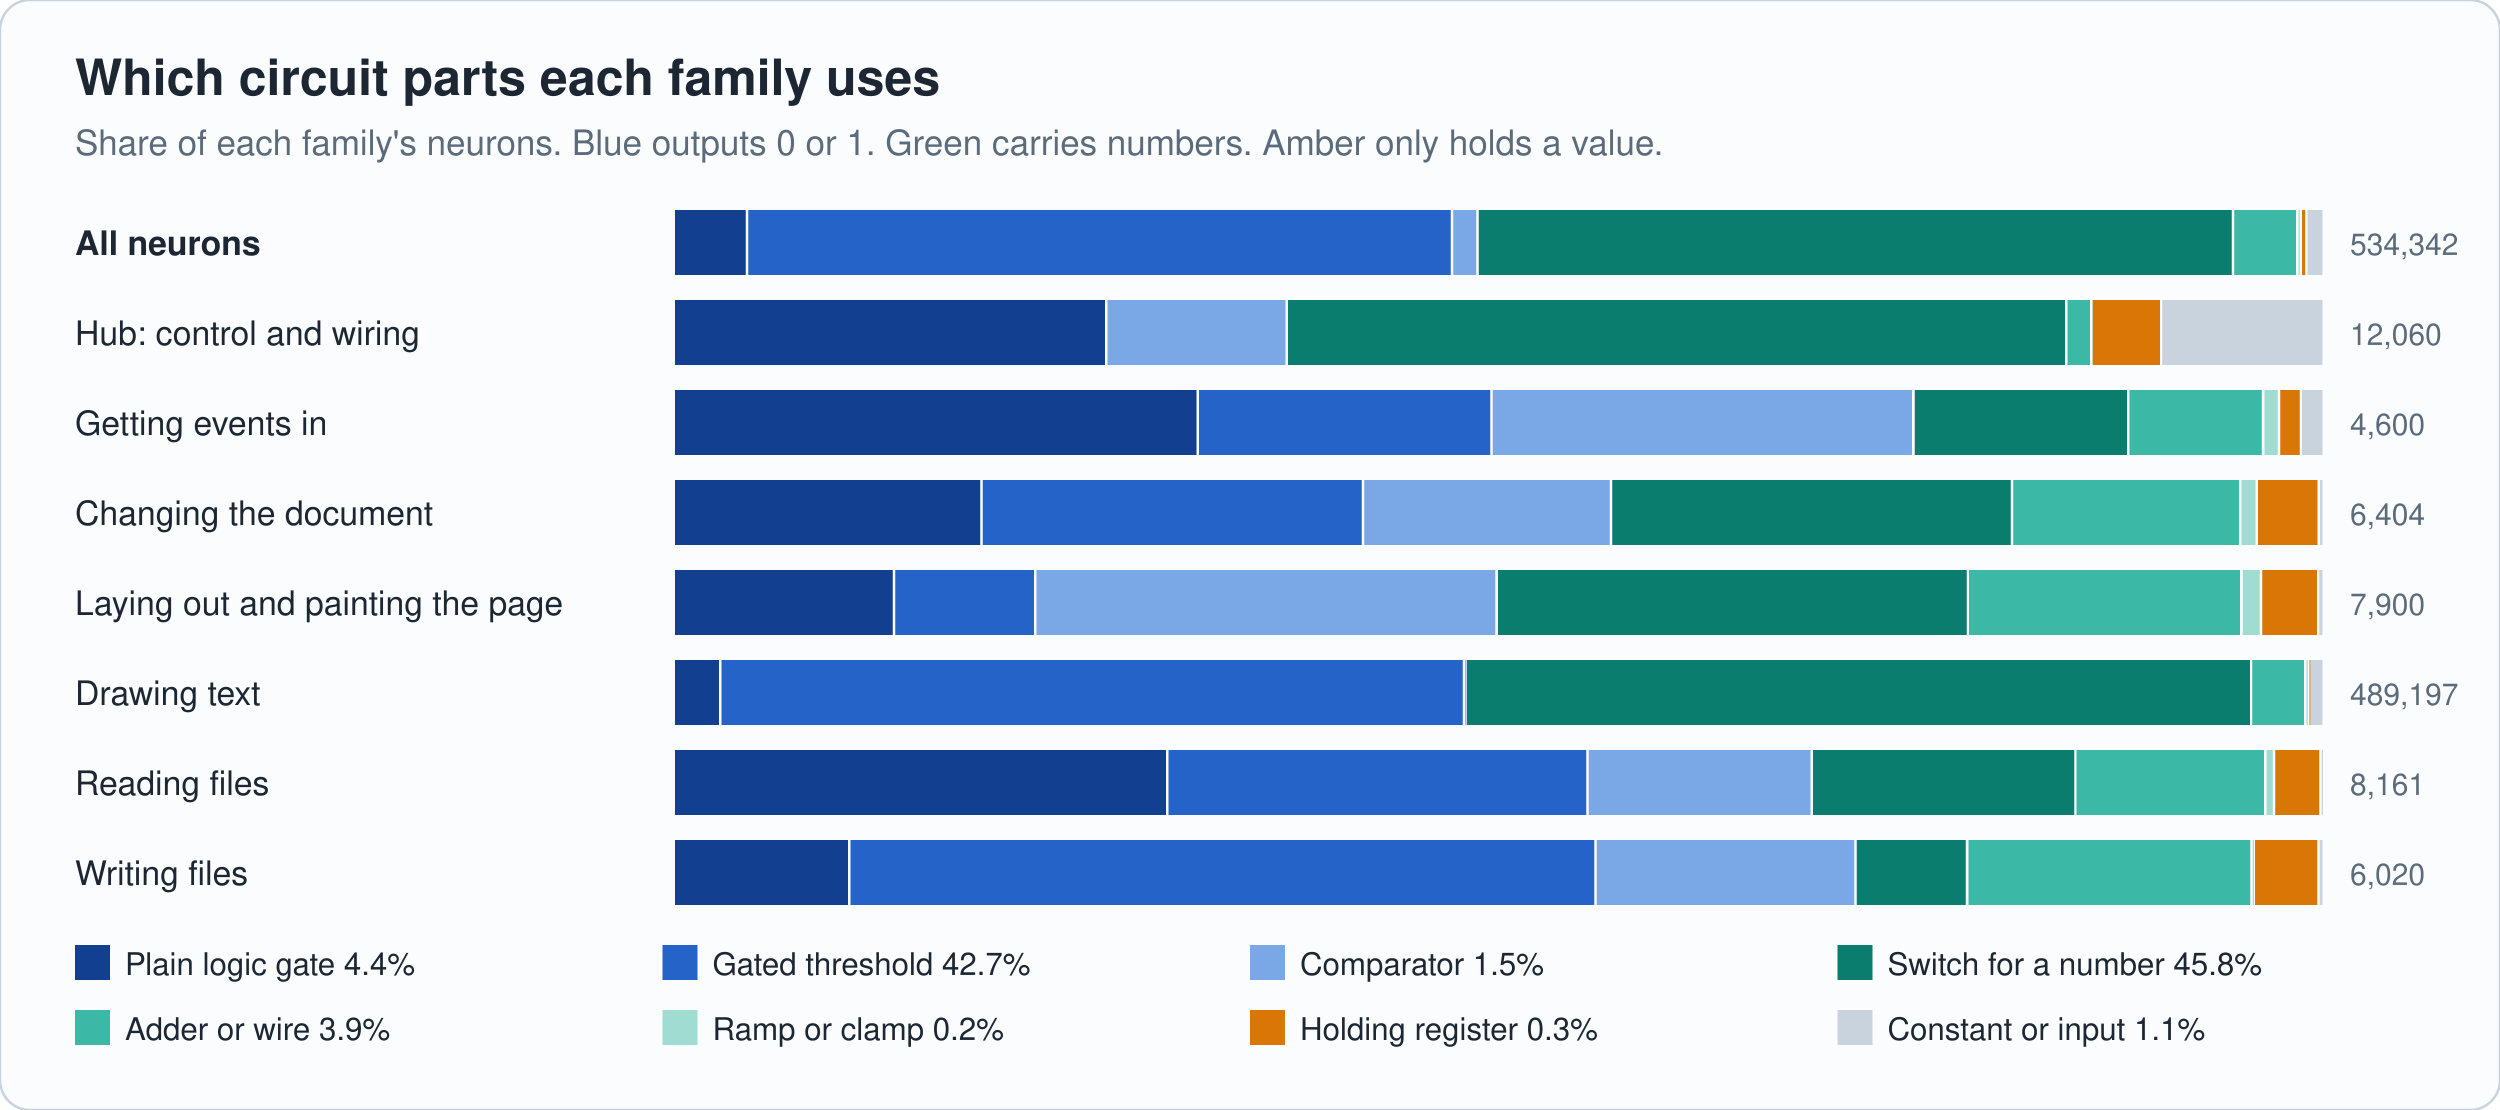
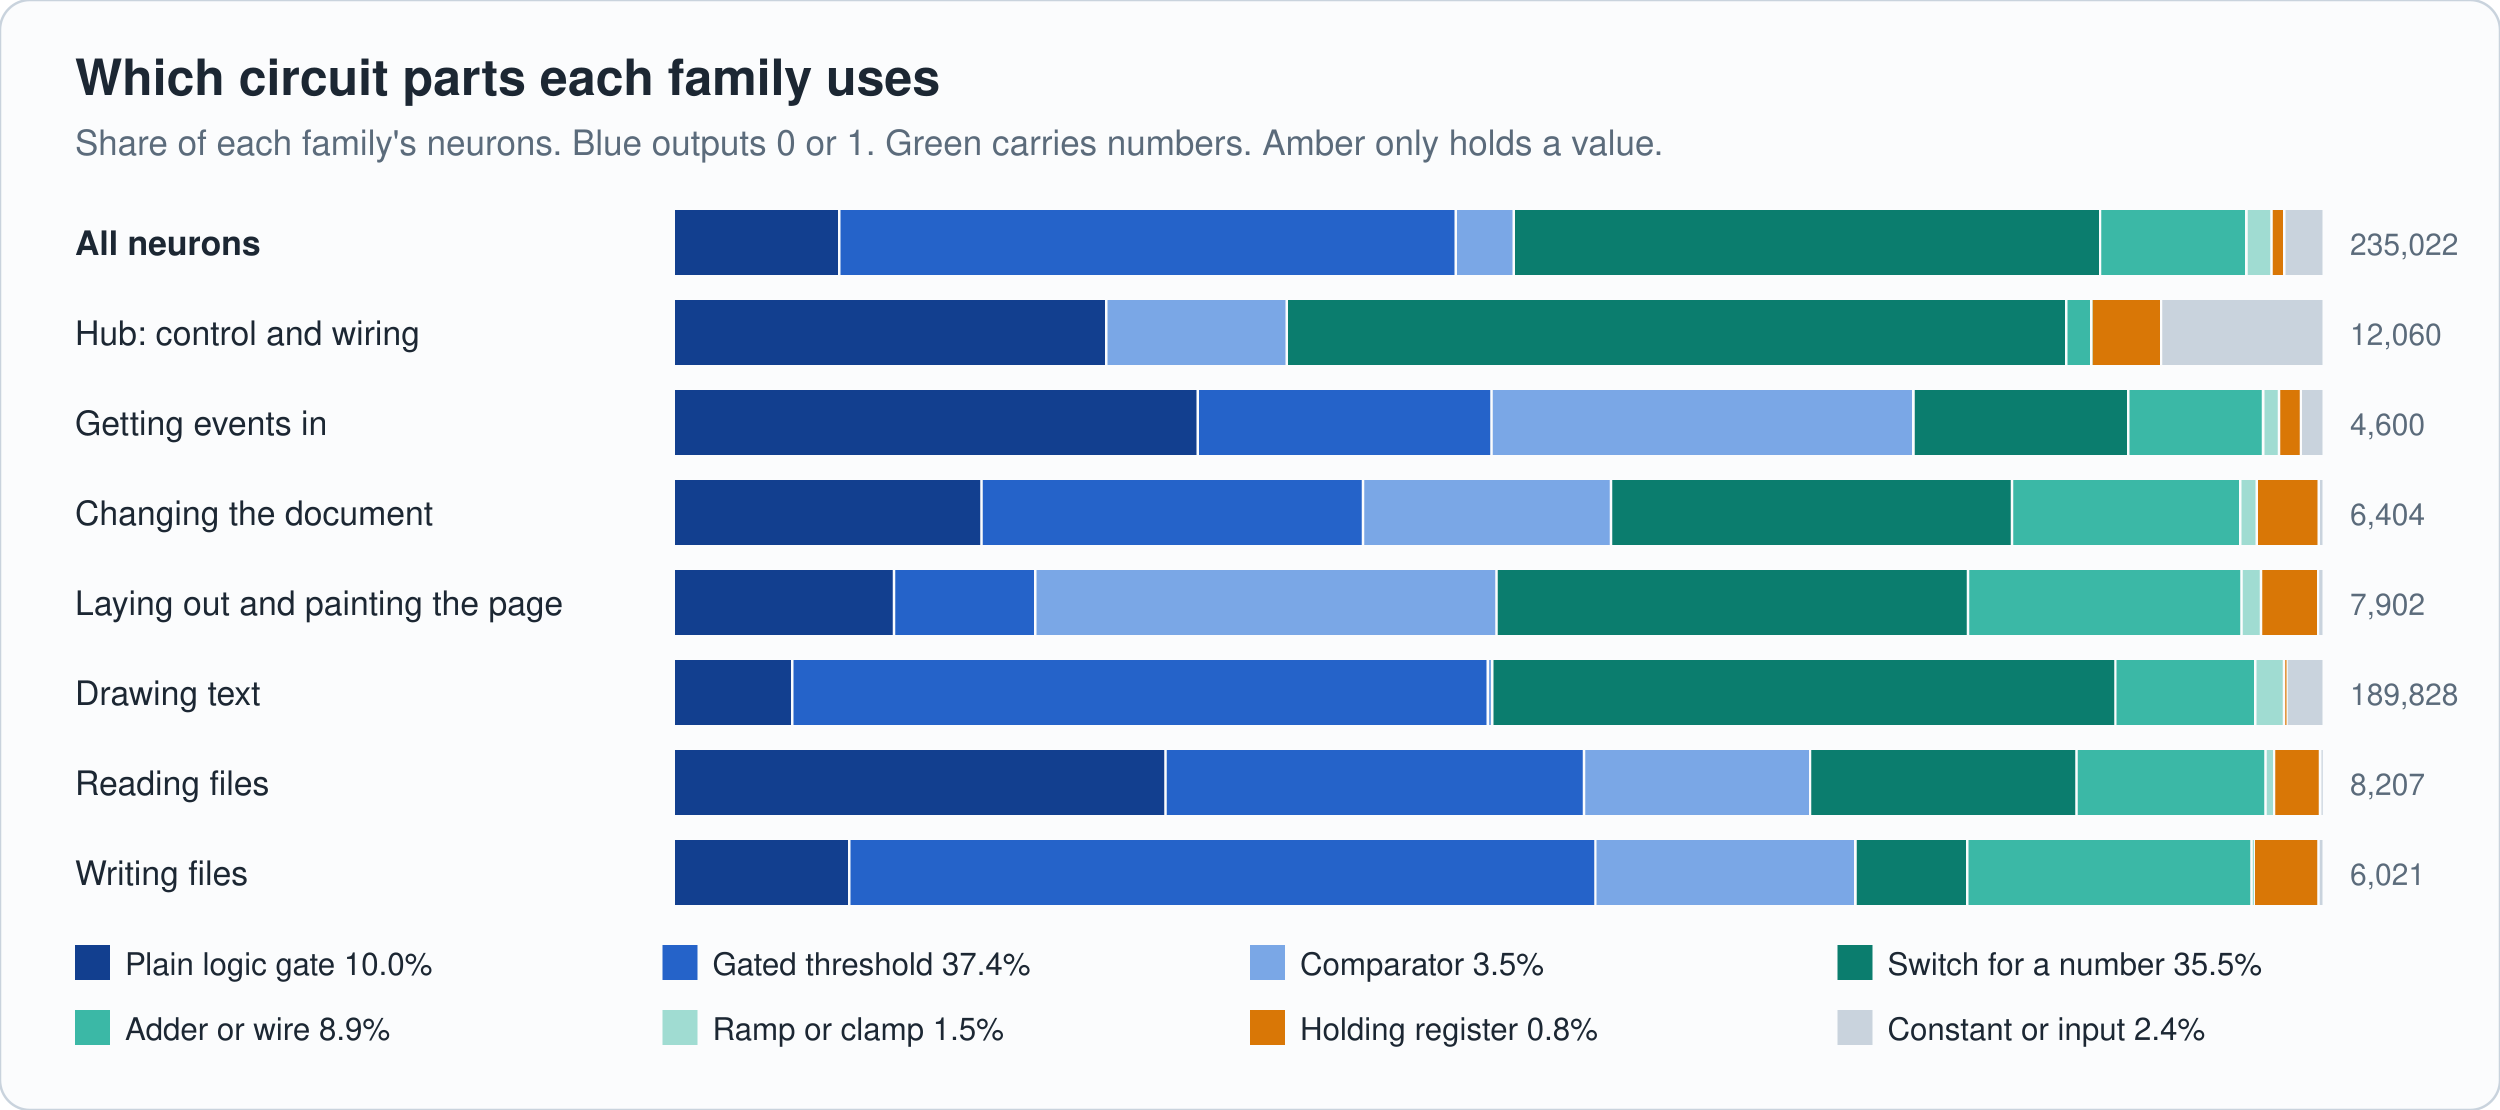
<svg xmlns="http://www.w3.org/2000/svg" viewBox="0 0 1000 444" width="1000" height="444" role="img" aria-label="Mix of circuit parts per family" font-family="-apple-system,'Segoe UI',Helvetica,Arial,sans-serif">
  <rect width="1000" height="444" rx="12" fill="#fbfcfd" stroke="#c9d3dd" />
  <text x="30" y="38" font-size="20" fill="#1c2733" text-anchor="start" font-weight="700">Which circuit parts each family uses</text>
  <text x="30" y="62" font-size="14" fill="#5b6b7b" text-anchor="start" font-weight="400">Share of each family's neurons. Blue outputs 0 or 1. Green carries numbers. Amber only holds a value.</text>
  <text x="30" y="102" font-size="13.5" fill="#1c2733" text-anchor="start" font-weight="700">All neurons</text>
-   <rect x="270.0" y="84" width="28.3" height="26" fill="#123f8f" />
-   <rect x="299.3" y="84" width="281.0" height="26" fill="#2563c9" />
-   <rect x="581.3" y="84" width="9.2" height="26" fill="#7aa7e6" />
-   <rect x="591.5" y="84" width="301.2" height="26" fill="#0b7d6e" />
-   <rect x="893.7" y="84" width="24.7" height="26" fill="#3bb8a6" />
-   <rect x="919.4" y="84" width="0.5" height="26" fill="#a0dcd2" />
-   <rect x="920.8" y="84" width="1.3" height="26" fill="#d97706" />
-   <rect x="923.0" y="84" width="6.0" height="26" fill="#c9d3dd" />
-   <text x="940" y="102" font-size="12" fill="#5b6b7b" text-anchor="start" font-weight="400">534,342</text>
+   <rect x="270.0" y="84" width="65.2" height="26" fill="#123f8f" />
+   <rect x="336.2" y="84" width="245.6" height="26" fill="#2563c9" />
+   <rect x="582.8" y="84" width="22.2" height="26" fill="#7aa7e6" />
+   <rect x="606.0" y="84" width="233.6" height="26" fill="#0b7d6e" />
+   <rect x="840.5" y="84" width="57.5" height="26" fill="#3bb8a6" />
+   <rect x="899.1" y="84" width="9.0" height="26" fill="#a0dcd2" />
+   <rect x="909.1" y="84" width="4.1" height="26" fill="#d97706" />
+   <rect x="914.2" y="84" width="14.8" height="26" fill="#c9d3dd" />
+   <text x="940" y="102" font-size="12" fill="#5b6b7b" text-anchor="start" font-weight="400">235,022</text>
  <text x="30" y="138" font-size="13.5" fill="#1c2733" text-anchor="start" font-weight="400">Hub: control and wiring</text>
  <rect x="270.0" y="120" width="172.0" height="26" fill="#123f8f" />
  <rect x="443.0" y="120" width="71.2" height="26" fill="#7aa7e6" />
  <rect x="515.2" y="120" width="310.8" height="26" fill="#0b7d6e" />
  <rect x="827.0" y="120" width="9.0" height="26" fill="#3bb8a6" />
  <rect x="837.0" y="120" width="0.5" height="26" fill="#a0dcd2" />
  <rect x="837.1" y="120" width="26.9" height="26" fill="#d97706" />
  <rect x="864.9" y="120" width="64.1" height="26" fill="#c9d3dd" />
  <text x="940" y="138" font-size="12" fill="#5b6b7b" text-anchor="start" font-weight="400">12,060</text>
  <text x="30" y="174" font-size="13.5" fill="#1c2733" text-anchor="start" font-weight="400">Getting events in</text>
  <rect x="270.0" y="156" width="208.6" height="26" fill="#123f8f" />
  <rect x="479.6" y="156" width="116.5" height="26" fill="#2563c9" />
  <rect x="597.1" y="156" width="167.7" height="26" fill="#7aa7e6" />
  <rect x="765.9" y="156" width="84.9" height="26" fill="#0b7d6e" />
  <rect x="851.8" y="156" width="52.9" height="26" fill="#3bb8a6" />
  <rect x="905.8" y="156" width="5.3" height="26" fill="#a0dcd2" />
  <rect x="912.1" y="156" width="7.8" height="26" fill="#d97706" />
  <rect x="920.8" y="156" width="8.2" height="26" fill="#c9d3dd" />
  <text x="940" y="174" font-size="12" fill="#5b6b7b" text-anchor="start" font-weight="400">4,600</text>
  <text x="30" y="210" font-size="13.5" fill="#1c2733" text-anchor="start" font-weight="400">Changing the document</text>
  <rect x="270.0" y="192" width="122.1" height="26" fill="#123f8f" />
  <rect x="393.1" y="192" width="151.6" height="26" fill="#2563c9" />
  <rect x="545.7" y="192" width="98.2" height="26" fill="#7aa7e6" />
  <rect x="644.9" y="192" width="159.4" height="26" fill="#0b7d6e" />
  <rect x="805.3" y="192" width="90.3" height="26" fill="#3bb8a6" />
  <rect x="896.6" y="192" width="5.6" height="26" fill="#a0dcd2" />
  <rect x="903.2" y="192" width="23.8" height="26" fill="#d97706" />
  <rect x="928.0" y="192" width="1.0" height="26" fill="#c9d3dd" />
  <text x="940" y="210" font-size="12" fill="#5b6b7b" text-anchor="start" font-weight="400">6,404</text>
  <text x="30" y="246" font-size="13.5" fill="#1c2733" text-anchor="start" font-weight="400">Laying out and painting the page</text>
  <rect x="270.0" y="228" width="87.1" height="26" fill="#123f8f" />
  <rect x="358.1" y="228" width="55.5" height="26" fill="#2563c9" />
  <rect x="414.6" y="228" width="183.5" height="26" fill="#7aa7e6" />
-   <rect x="599.2" y="228" width="187.5" height="26" fill="#0b7d6e" />
-   <rect x="787.6" y="228" width="108.4" height="26" fill="#3bb8a6" />
+   <rect x="599.1" y="228" width="187.6" height="26" fill="#0b7d6e" />
+   <rect x="787.7" y="228" width="108.4" height="26" fill="#3bb8a6" />
  <rect x="897.1" y="228" width="6.8" height="26" fill="#a0dcd2" />
  <rect x="904.9" y="228" width="21.9" height="26" fill="#d97706" />
  <rect x="927.7" y="228" width="1.3" height="26" fill="#c9d3dd" />
-   <text x="940" y="246" font-size="12" fill="#5b6b7b" text-anchor="start" font-weight="400">7,900</text>
+   <text x="940" y="246" font-size="12" fill="#5b6b7b" text-anchor="start" font-weight="400">7,902</text>
  <text x="30" y="282" font-size="13.5" fill="#1c2733" text-anchor="start" font-weight="400">Drawing text</text>
-   <rect x="270.0" y="264" width="17.6" height="26" fill="#123f8f" />
-   <rect x="288.6" y="264" width="296.5" height="26" fill="#2563c9" />
-   <rect x="586.1" y="264" width="0.5" height="26" fill="#7aa7e6" />
-   <rect x="586.8" y="264" width="313.2" height="26" fill="#0b7d6e" />
-   <rect x="900.9" y="264" width="20.7" height="26" fill="#3bb8a6" />
-   <rect x="922.6" y="264" width="0.5" height="26" fill="#a0dcd2" />
-   <rect x="923.8" y="264" width="0.5" height="26" fill="#d97706" />
-   <rect x="924.2" y="264" width="4.8" height="26" fill="#c9d3dd" />
-   <text x="940" y="282" font-size="12" fill="#5b6b7b" text-anchor="start" font-weight="400">489,197</text>
+   <rect x="270.0" y="264" width="46.4" height="26" fill="#123f8f" />
+   <rect x="317.4" y="264" width="277.2" height="26" fill="#2563c9" />
+   <rect x="595.6" y="264" width="0.8" height="26" fill="#7aa7e6" />
+   <rect x="597.4" y="264" width="248.3" height="26" fill="#0b7d6e" />
+   <rect x="846.6" y="264" width="55.0" height="26" fill="#3bb8a6" />
+   <rect x="902.6" y="264" width="10.5" height="26" fill="#a0dcd2" />
+   <rect x="914.1" y="264" width="0.5" height="26" fill="#d97706" />
+   <rect x="915.1" y="264" width="13.9" height="26" fill="#c9d3dd" />
+   <text x="940" y="282" font-size="12" fill="#5b6b7b" text-anchor="start" font-weight="400">189,828</text>
  <text x="30" y="318" font-size="13.5" fill="#1c2733" text-anchor="start" font-weight="400">Reading files</text>
-   <rect x="270.0" y="300" width="196.4" height="26" fill="#123f8f" />
-   <rect x="467.4" y="300" width="167.1" height="26" fill="#2563c9" />
-   <rect x="635.5" y="300" width="88.7" height="26" fill="#7aa7e6" />
-   <rect x="725.2" y="300" width="104.5" height="26" fill="#0b7d6e" />
-   <rect x="830.6" y="300" width="75.0" height="26" fill="#3bb8a6" />
-   <rect x="906.6" y="300" width="2.5" height="26" fill="#a0dcd2" />
-   <rect x="910.1" y="300" width="17.6" height="26" fill="#d97706" />
-   <rect x="928.7" y="300" width="0.5" height="26" fill="#c9d3dd" />
-   <text x="940" y="318" font-size="12" fill="#5b6b7b" text-anchor="start" font-weight="400">8,161</text>
+   <rect x="270.0" y="300" width="195.7" height="26" fill="#123f8f" />
+   <rect x="466.7" y="300" width="166.4" height="26" fill="#2563c9" />
+   <rect x="634.1" y="300" width="89.5" height="26" fill="#7aa7e6" />
+   <rect x="724.5" y="300" width="105.6" height="26" fill="#0b7d6e" />
+   <rect x="831.1" y="300" width="74.6" height="26" fill="#3bb8a6" />
+   <rect x="906.7" y="300" width="2.5" height="26" fill="#a0dcd2" />
+   <rect x="910.1" y="300" width="17.4" height="26" fill="#d97706" />
+   <rect x="928.6" y="300" width="0.5" height="26" fill="#c9d3dd" />
+   <text x="940" y="318" font-size="12" fill="#5b6b7b" text-anchor="start" font-weight="400">8,207</text>
  <text x="30" y="354" font-size="13.5" fill="#1c2733" text-anchor="start" font-weight="400">Writing files</text>
  <rect x="270.0" y="336" width="69.2" height="26" fill="#123f8f" />
  <rect x="340.2" y="336" width="297.5" height="26" fill="#2563c9" />
-   <rect x="638.7" y="336" width="103.0" height="26" fill="#7aa7e6" />
-   <rect x="742.7" y="336" width="43.6" height="26" fill="#0b7d6e" />
+   <rect x="638.6" y="336" width="103.0" height="26" fill="#7aa7e6" />
+   <rect x="742.7" y="336" width="43.7" height="26" fill="#0b7d6e" />
  <rect x="787.4" y="336" width="112.7" height="26" fill="#3bb8a6" />
  <rect x="901.1" y="336" width="0.5" height="26" fill="#a0dcd2" />
  <rect x="902.0" y="336" width="24.9" height="26" fill="#d97706" />
  <rect x="927.9" y="336" width="1.1" height="26" fill="#c9d3dd" />
-   <text x="940" y="354" font-size="12" fill="#5b6b7b" text-anchor="start" font-weight="400">6,020</text>
+   <text x="940" y="354" font-size="12" fill="#5b6b7b" text-anchor="start" font-weight="400">6,021</text>
  <rect x="30" y="378" width="14" height="14" fill="#123f8f" />
-   <text x="50" y="390" font-size="12.5" fill="#1c2733" text-anchor="start" font-weight="400">Plain logic gate 4.4%</text>
+   <text x="50" y="390" font-size="12.5" fill="#1c2733" text-anchor="start" font-weight="400">Plain logic gate 10.0%</text>
  <rect x="265" y="378" width="14" height="14" fill="#2563c9" />
-   <text x="285" y="390" font-size="12.5" fill="#1c2733" text-anchor="start" font-weight="400">Gated threshold 42.7%</text>
+   <text x="285" y="390" font-size="12.5" fill="#1c2733" text-anchor="start" font-weight="400">Gated threshold 37.4%</text>
  <rect x="500" y="378" width="14" height="14" fill="#7aa7e6" />
-   <text x="520" y="390" font-size="12.5" fill="#1c2733" text-anchor="start" font-weight="400">Comparator 1.5%</text>
+   <text x="520" y="390" font-size="12.5" fill="#1c2733" text-anchor="start" font-weight="400">Comparator 3.5%</text>
  <rect x="735" y="378" width="14" height="14" fill="#0b7d6e" />
-   <text x="755" y="390" font-size="12.5" fill="#1c2733" text-anchor="start" font-weight="400">Switch for a number 45.8%</text>
+   <text x="755" y="390" font-size="12.5" fill="#1c2733" text-anchor="start" font-weight="400">Switch for a number 35.5%</text>
  <rect x="30" y="404" width="14" height="14" fill="#3bb8a6" />
-   <text x="50" y="416" font-size="12.5" fill="#1c2733" text-anchor="start" font-weight="400">Adder or wire 3.9%</text>
+   <text x="50" y="416" font-size="12.5" fill="#1c2733" text-anchor="start" font-weight="400">Adder or wire 8.9%</text>
  <rect x="265" y="404" width="14" height="14" fill="#a0dcd2" />
-   <text x="285" y="416" font-size="12.5" fill="#1c2733" text-anchor="start" font-weight="400">Ramp or clamp 0.2%</text>
+   <text x="285" y="416" font-size="12.5" fill="#1c2733" text-anchor="start" font-weight="400">Ramp or clamp 1.5%</text>
  <rect x="500" y="404" width="14" height="14" fill="#d97706" />
-   <text x="520" y="416" font-size="12.5" fill="#1c2733" text-anchor="start" font-weight="400">Holding register 0.3%</text>
+   <text x="520" y="416" font-size="12.5" fill="#1c2733" text-anchor="start" font-weight="400">Holding register 0.8%</text>
  <rect x="735" y="404" width="14" height="14" fill="#c9d3dd" />
-   <text x="755" y="416" font-size="12.5" fill="#1c2733" text-anchor="start" font-weight="400">Constant or input 1.1%</text>
+   <text x="755" y="416" font-size="12.5" fill="#1c2733" text-anchor="start" font-weight="400">Constant or input 2.4%</text>
</svg>
